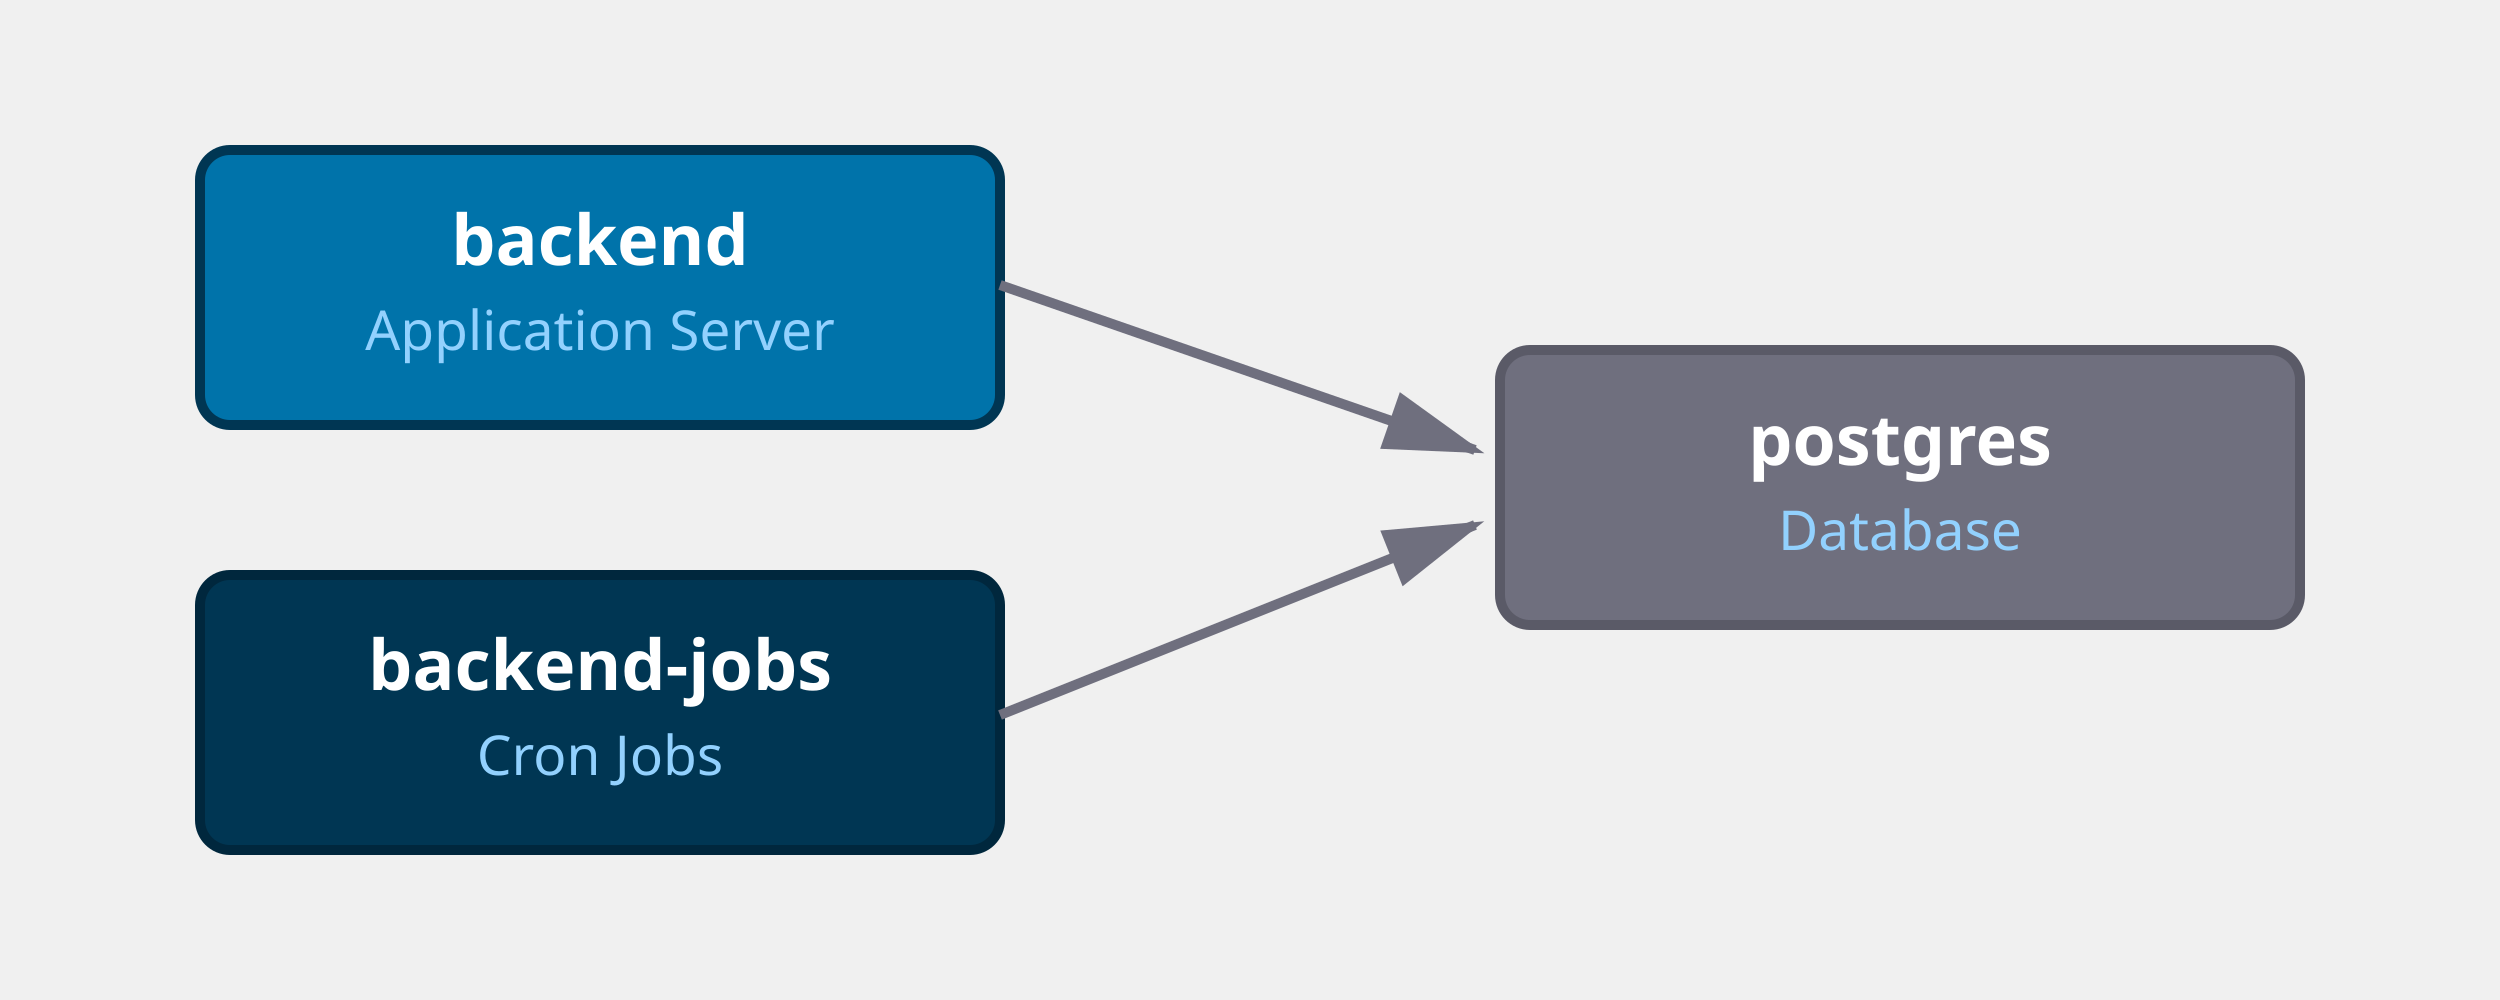
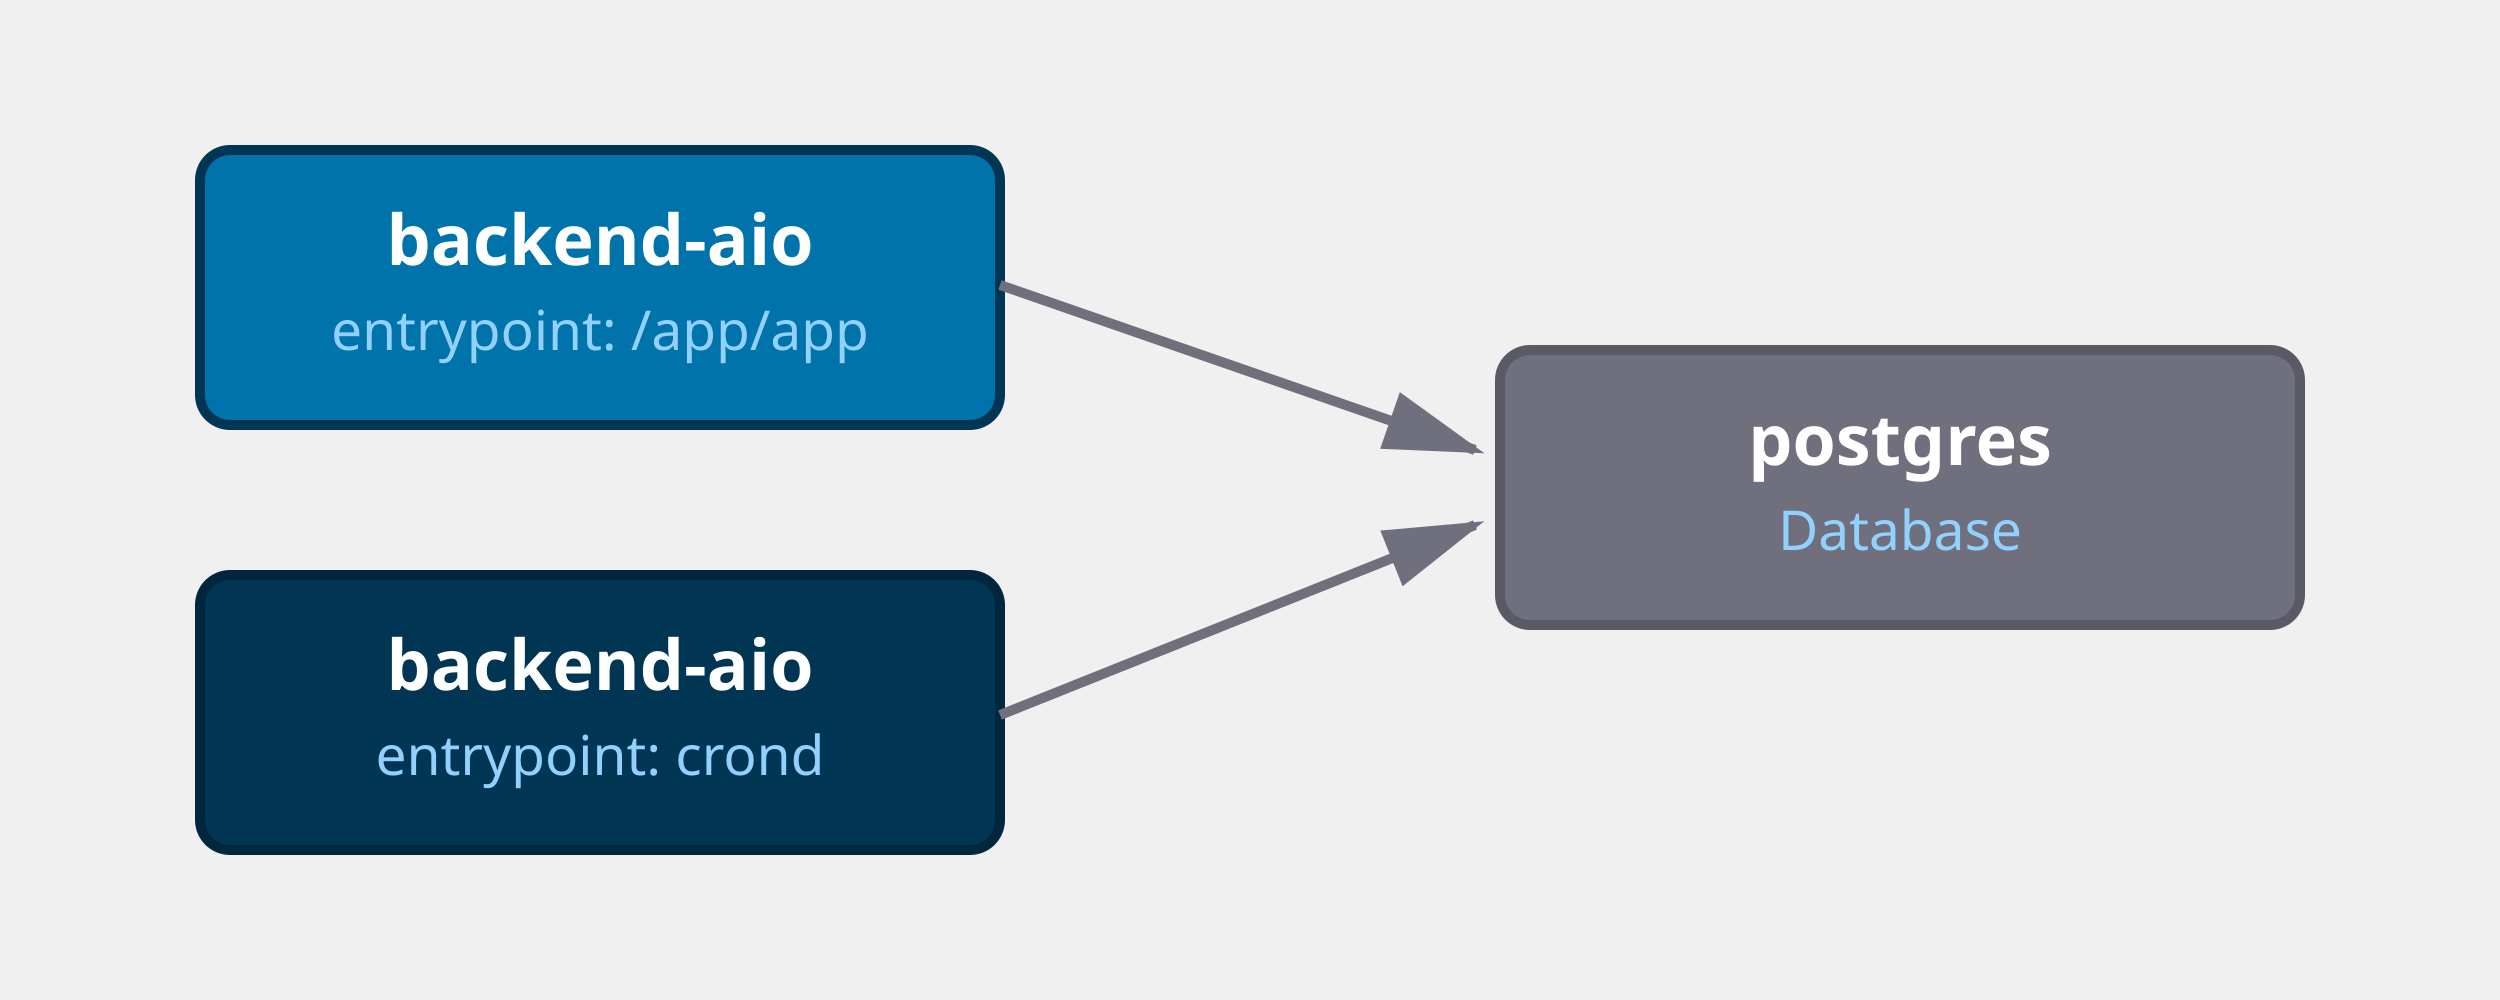
<svg xmlns="http://www.w3.org/2000/svg" viewBox="0 0 500 200" style="max-width: 100%; height: auto;">
  <defs>
    <style>
      .box-blue { fill: #0073aa; stroke: #003653; stroke-width: 2; rx: 6; }
      .box-accent { fill: #003653; stroke: #00273d; stroke-width: 2; rx: 6; }
      .box-gray { fill: #6f6f7e; stroke: #5a5a67; stroke-width: 2; rx: 6; }
      .text { fill: white; font-family: system-ui, sans-serif; font-size: 14px; font-weight: 600; }
      .subtitle { fill: #92d1fe; font-family: system-ui, sans-serif; font-size: 11px; }
      .arrow { stroke: #6f6f7e; stroke-width: 2; fill: none; marker-end: url(#arrowhead); }
    </style>
    <marker id="arrowhead" markerWidth="10" markerHeight="10" refX="9" refY="3" orient="auto">
      <polygon points="0 0, 10 3, 0 6" fill="#6f6f7e" />
    </marker>
  </defs>
  <rect class="box-blue" x="40" y="30" width="160" height="55" />
-   <text x="120" y="53" text-anchor="middle" class="text">backend</text>
-   <text x="120" y="70" text-anchor="middle" class="subtitle">Application Server</text>
+   <text x="120" y="53" text-anchor="middle" class="text">backend-aio</text>
+   <text x="120" y="70" text-anchor="middle" class="subtitle">entrypoint: /app/app</text>
  <rect class="box-accent" x="40" y="115" width="160" height="55" />
-   <text x="120" y="138" text-anchor="middle" class="text">backend-jobs</text>
-   <text x="120" y="155" text-anchor="middle" class="subtitle">Cron Jobs</text>
+   <text x="120" y="138" text-anchor="middle" class="text">backend-aio</text>
+   <text x="120" y="155" text-anchor="middle" class="subtitle">entrypoint: crond</text>
  <rect class="box-gray" x="300" y="70" width="160" height="55" />
  <text x="380" y="93" text-anchor="middle" class="text">postgres</text>
  <text x="380" y="110" text-anchor="middle" class="subtitle">Database</text>
  <path class="arrow" d="M 200 57 L 295 90" />
  <path class="arrow" d="M 200 143 L 295 105" />
</svg>
